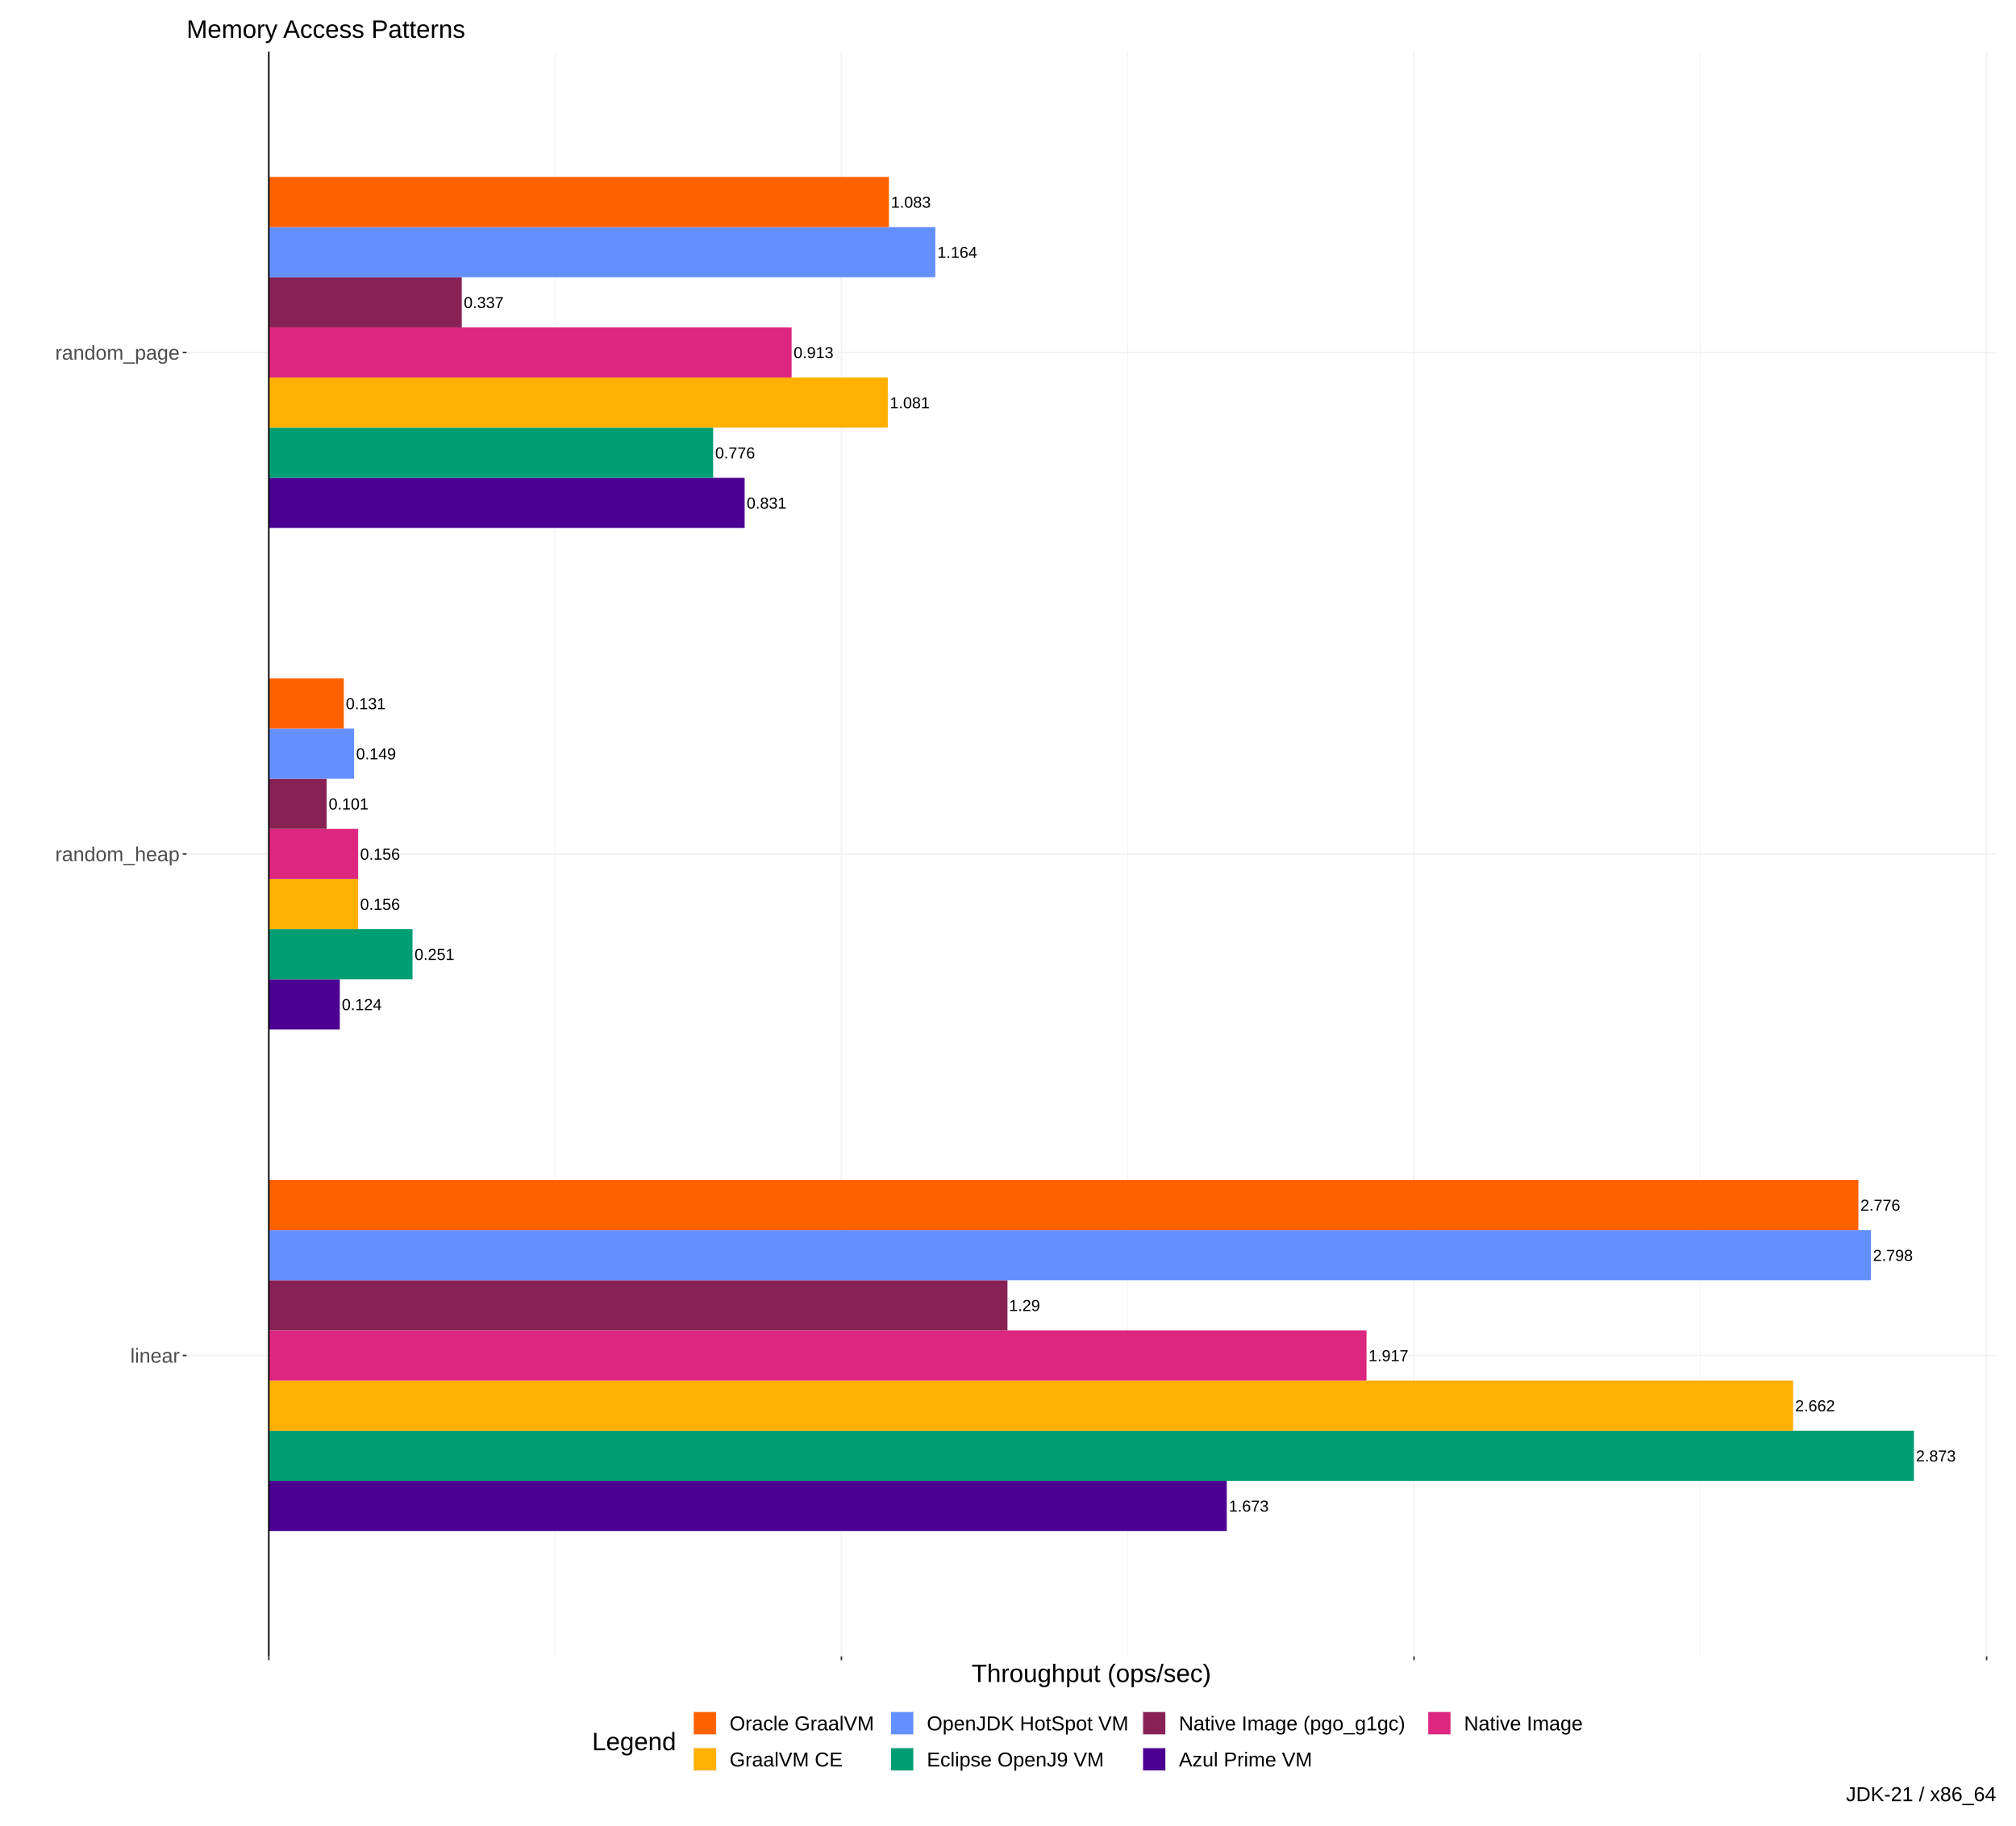
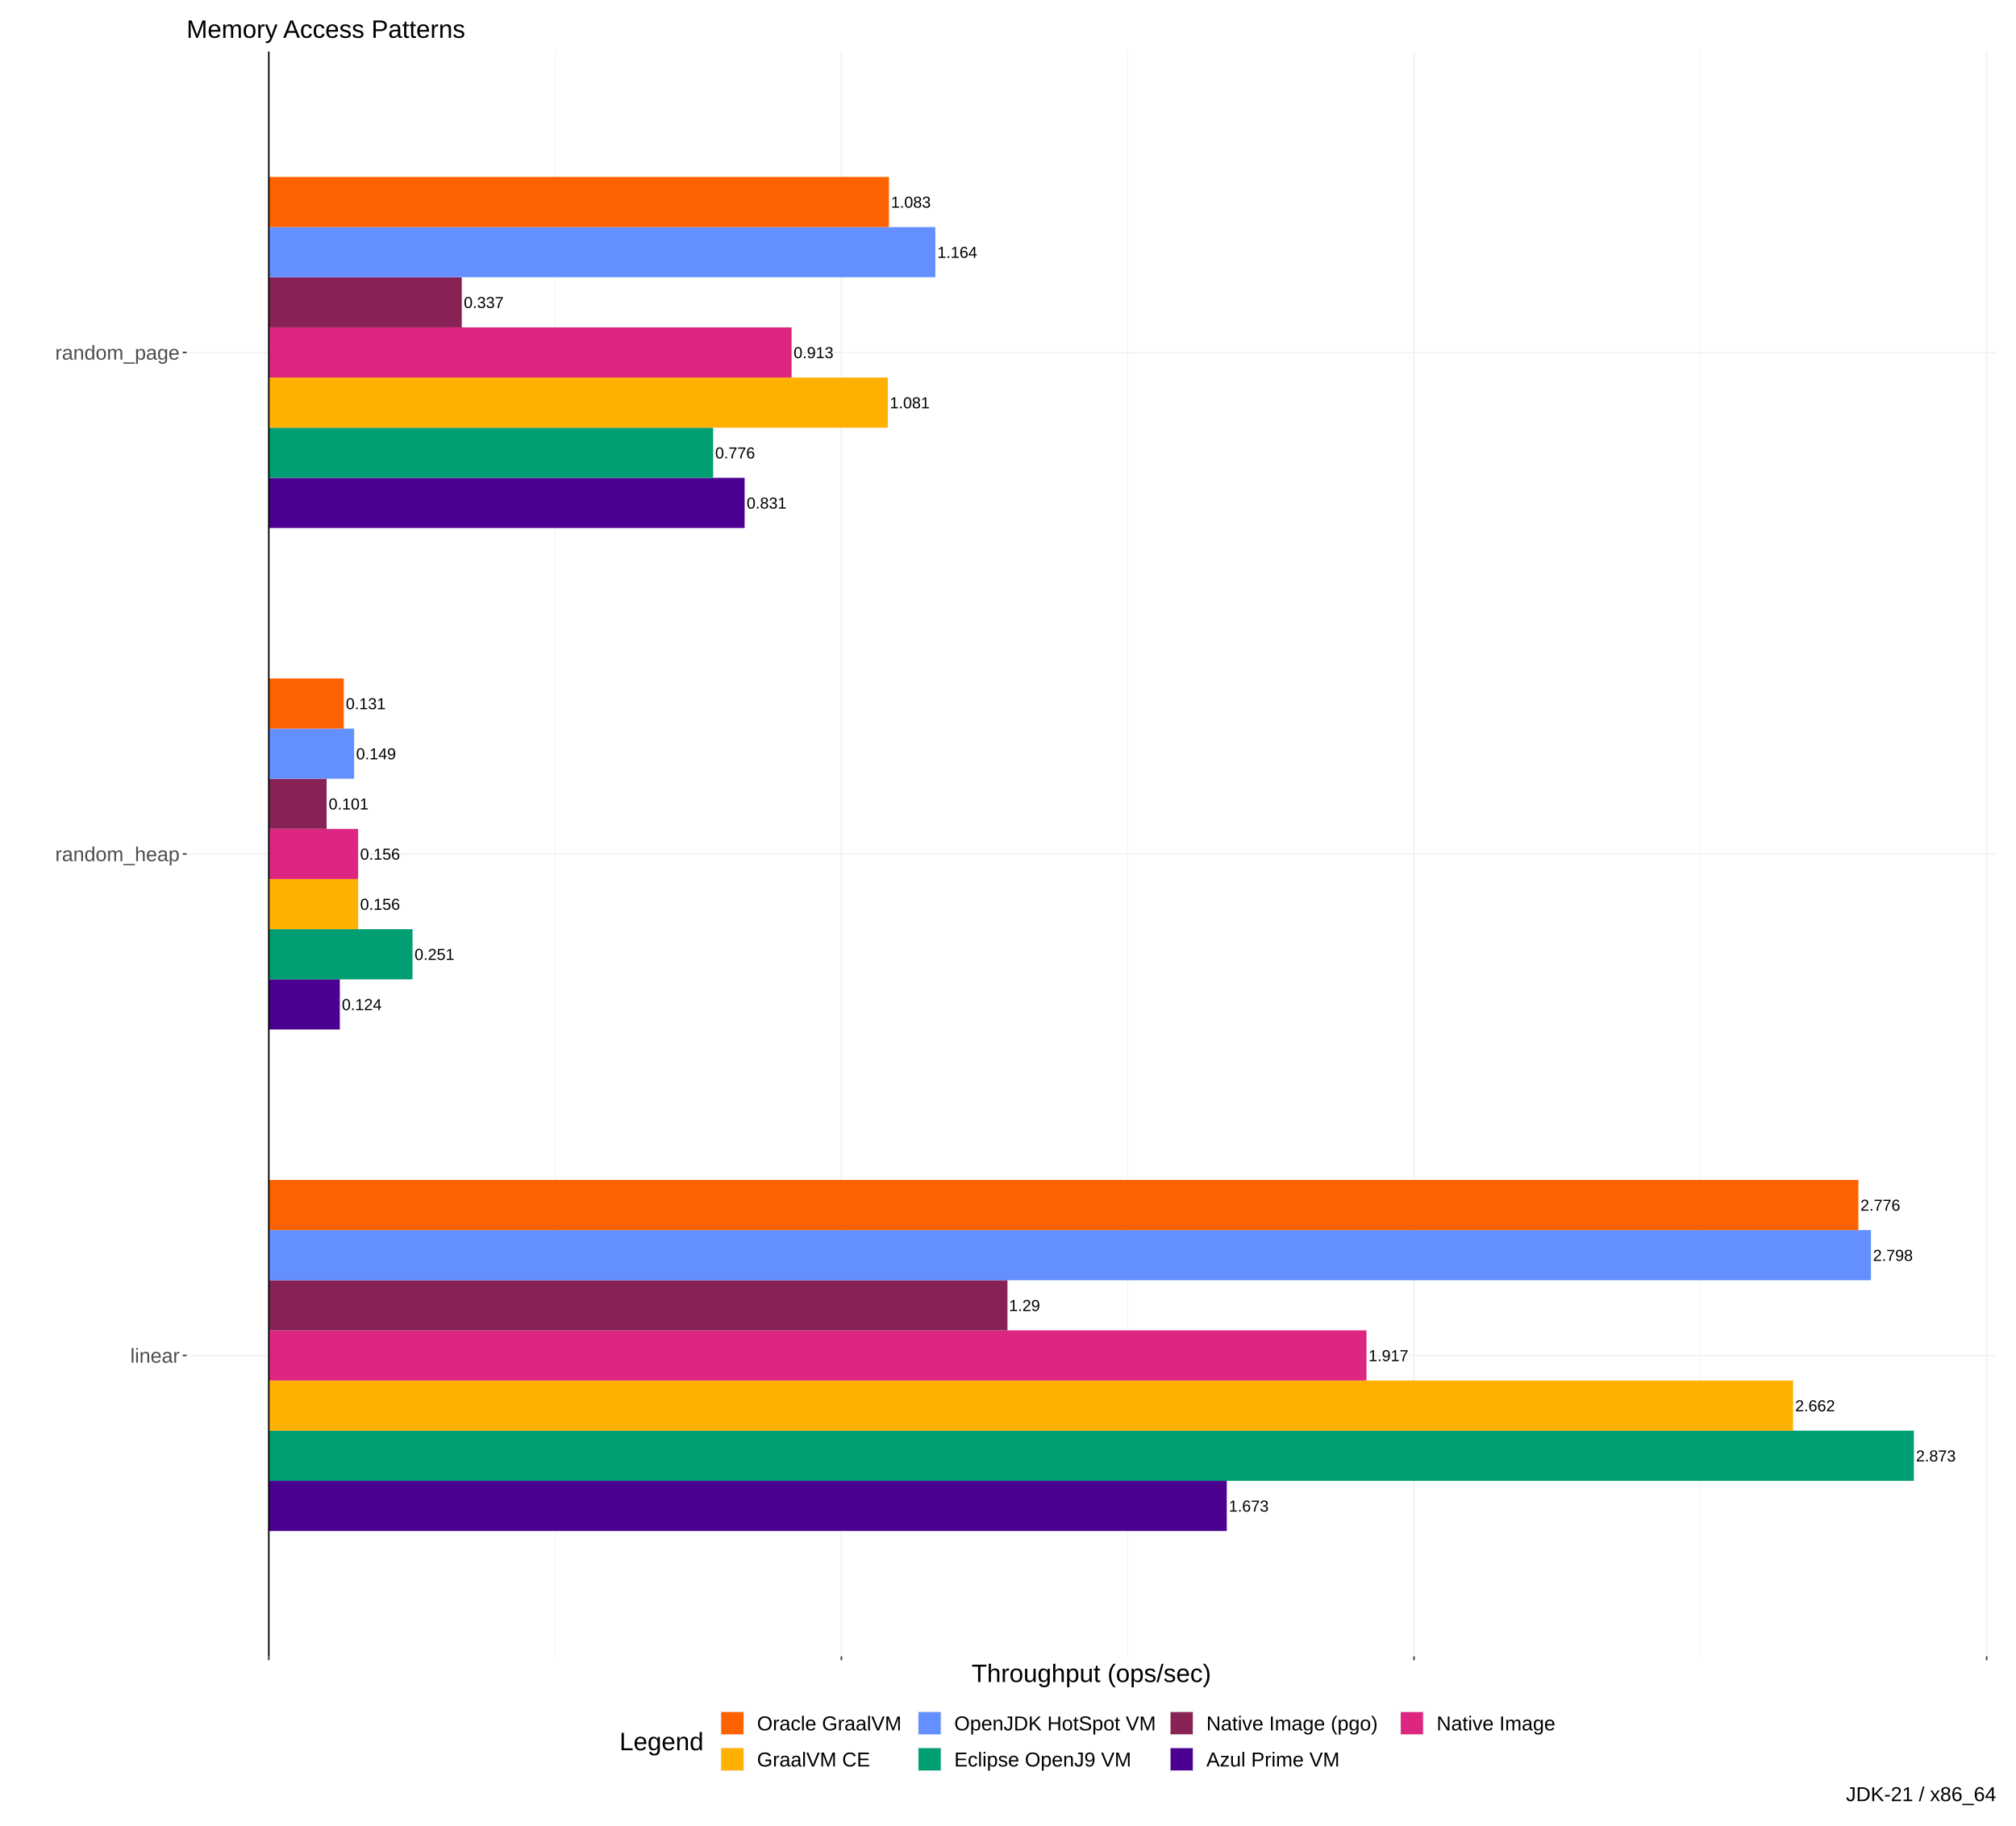
<svg xmlns="http://www.w3.org/2000/svg" class="svglite" width="1440.00pt" height="1303.94pt" viewBox="0 0 1440.00 1303.94">
  <defs>
    <style type="text/css">
    .svglite line, .svglite polyline, .svglite polygon, .svglite path, .svglite rect, .svglite circle {
      fill: none;
      stroke: #000000;
      stroke-linecap: round;
      stroke-linejoin: round;
      stroke-miterlimit: 10.00;
    }
    .svglite text {
      white-space: pre;
    }
  </style>
  </defs>
  <rect width="100%" height="100%" style="stroke: none; fill: #FFFFFF;" />
  <defs>
    <clipPath id="cpMC4wMHwxNDQwLjAwfDAuMDB8MTMwMy45NA==">
      <rect x="0.00" y="0.00" width="1440.00" height="1303.94" />
    </clipPath>
  </defs>
  <g clip-path="url(#cpMC4wMHwxNDQwLjAwfDAuMDB8MTMwMy45NA==)">
    <rect x="0.00" y="0.00" width="1440.00" height="1303.94" style="stroke-width: 1.07; stroke: #FFFFFF; fill: #FFFFFF;" />
    <rect x="133.24" y="36.82" width="1292.58" height="1146.09" style="stroke-width: 1.07; stroke: none;" />
    <polyline points="396.50,1182.91 396.50,36.82 " style="stroke-width: 0.53; stroke: #F2F2F2; stroke-linecap: butt;" />
    <polyline points="805.51,1182.91 805.51,36.82 " style="stroke-width: 0.53; stroke: #F2F2F2; stroke-linecap: butt;" />
    <polyline points="1214.51,1182.91 1214.51,36.82 " style="stroke-width: 0.53; stroke: #F2F2F2; stroke-linecap: butt;" />
    <polyline points="133.24,968.02 1425.83,968.02 " style="stroke-width: 1.07; stroke: #F2F2F2; stroke-linecap: butt;" />
    <polyline points="133.24,609.87 1425.83,609.87 " style="stroke-width: 1.07; stroke: #F2F2F2; stroke-linecap: butt;" />
    <polyline points="133.24,251.72 1425.83,251.72 " style="stroke-width: 1.07; stroke: #F2F2F2; stroke-linecap: butt;" />
    <polyline points="192.00,1182.91 192.00,36.82 " style="stroke-width: 1.07; stroke: #F2F2F2; stroke-linecap: butt;" />
    <polyline points="601.00,1182.91 601.00,36.82 " style="stroke-width: 1.07; stroke: #F2F2F2; stroke-linecap: butt;" />
    <polyline points="1010.01,1182.91 1010.01,36.82 " style="stroke-width: 1.07; stroke: #F2F2F2; stroke-linecap: butt;" />
    <polyline points="1419.02,1182.91 1419.02,36.82 " style="stroke-width: 1.07; stroke: #F2F2F2; stroke-linecap: butt;" />
    <rect x="192.00" y="341.25" width="339.88" height="35.82" style="stroke-width: 1.07; stroke: none; stroke-linecap: butt; stroke-linejoin: miter; fill: #4B0092;" />
    <rect x="192.00" y="1057.56" width="684.27" height="35.82" style="stroke-width: 1.07; stroke: none; stroke-linecap: butt; stroke-linejoin: miter; fill: #4B0092;" />
    <rect x="192.00" y="699.41" width="50.72" height="35.82" style="stroke-width: 1.07; stroke: none; stroke-linecap: butt; stroke-linejoin: miter; fill: #4B0092;" />
    <rect x="192.00" y="305.44" width="317.39" height="35.82" style="stroke-width: 1.07; stroke: none; stroke-linecap: butt; stroke-linejoin: miter; fill: #009E73;" />
    <rect x="192.00" y="663.59" width="102.66" height="35.82" style="stroke-width: 1.07; stroke: none; stroke-linecap: butt; stroke-linejoin: miter; fill: #009E73;" />
    <rect x="192.00" y="1021.74" width="1175.08" height="35.82" style="stroke-width: 1.07; stroke: none; stroke-linecap: butt; stroke-linejoin: miter; fill: #009E73;" />
    <rect x="192.00" y="985.93" width="1088.78" height="35.82" style="stroke-width: 1.07; stroke: none; stroke-linecap: butt; stroke-linejoin: miter; fill: #FFB000;" />
    <rect x="192.00" y="627.78" width="63.81" height="35.82" style="stroke-width: 1.07; stroke: none; stroke-linecap: butt; stroke-linejoin: miter; fill: #FFB000;" />
    <rect x="192.00" y="269.62" width="442.14" height="35.82" style="stroke-width: 1.07; stroke: none; stroke-linecap: butt; stroke-linejoin: miter; fill: #FFB000;" />
    <rect x="192.00" y="950.11" width="784.07" height="35.82" style="stroke-width: 1.07; stroke: none; stroke-linecap: butt; stroke-linejoin: miter; fill: #DC267F;" />
    <rect x="192.00" y="591.96" width="63.81" height="35.82" style="stroke-width: 1.07; stroke: none; stroke-linecap: butt; stroke-linejoin: miter; fill: #DC267F;" />
    <rect x="192.00" y="233.81" width="373.42" height="35.82" style="stroke-width: 1.07; stroke: none; stroke-linecap: butt; stroke-linejoin: miter; fill: #DC267F;" />
    <rect x="192.00" y="556.15" width="41.31" height="35.82" style="stroke-width: 1.07; stroke: none; stroke-linecap: butt; stroke-linejoin: miter; fill: #882255;" />
+     <rect x="192.00" y="914.30" width="527.62" height="35.82" style="stroke-width: 1.07; stroke: none; stroke-linecap: butt; stroke-linejoin: miter; fill: #882255;" />
    <rect x="192.00" y="197.99" width="137.84" height="35.82" style="stroke-width: 1.07; stroke: none; stroke-linecap: butt; stroke-linejoin: miter; fill: #882255;" />
-     <rect x="192.00" y="914.30" width="527.62" height="35.82" style="stroke-width: 1.07; stroke: none; stroke-linecap: butt; stroke-linejoin: miter; fill: #882255;" />
    <rect x="192.00" y="162.18" width="476.08" height="35.82" style="stroke-width: 1.07; stroke: none; stroke-linecap: butt; stroke-linejoin: miter; fill: #648FFF;" />
    <rect x="192.00" y="520.33" width="60.94" height="35.82" style="stroke-width: 1.07; stroke: none; stroke-linecap: butt; stroke-linejoin: miter; fill: #648FFF;" />
    <rect x="192.00" y="878.48" width="1144.40" height="35.82" style="stroke-width: 1.07; stroke: none; stroke-linecap: butt; stroke-linejoin: miter; fill: #648FFF;" />
    <rect x="192.00" y="126.36" width="442.95" height="35.82" style="stroke-width: 1.07; stroke: none; stroke-linecap: butt; stroke-linejoin: miter; fill: #FE6100;" />
    <rect x="192.00" y="842.67" width="1135.40" height="35.82" style="stroke-width: 1.07; stroke: none; stroke-linecap: butt; stroke-linejoin: miter; fill: #FE6100;" />
    <rect x="192.00" y="484.52" width="53.58" height="35.82" style="stroke-width: 1.07; stroke: none; stroke-linecap: butt; stroke-linejoin: miter; fill: #FE6100;" />
    <text x="533.34" y="363.23" style="font-size: 11.38px; font-family: &quot;Liberation Sans&quot;;" textLength="29.08px" lengthAdjust="spacingAndGlyphs">0.831</text>
    <text x="877.72" y="1079.53" style="font-size: 11.38px; font-family: &quot;Liberation Sans&quot;;" textLength="29.08px" lengthAdjust="spacingAndGlyphs">1.673</text>
    <text x="244.17" y="721.38" style="font-size: 11.38px; font-family: &quot;Liberation Sans&quot;;" textLength="29.08px" lengthAdjust="spacingAndGlyphs">0.124</text>
    <text x="510.84" y="327.41" style="font-size: 11.38px; font-family: &quot;Liberation Sans&quot;;" textLength="29.08px" lengthAdjust="spacingAndGlyphs">0.776</text>
    <text x="296.11" y="685.56" style="font-size: 11.38px; font-family: &quot;Liberation Sans&quot;;" textLength="29.08px" lengthAdjust="spacingAndGlyphs">0.251</text>
    <text x="1368.53" y="1043.72" style="font-size: 11.38px; font-family: &quot;Liberation Sans&quot;;" textLength="29.08px" lengthAdjust="spacingAndGlyphs">2.873</text>
    <text x="1282.23" y="1007.90" style="font-size: 11.38px; font-family: &quot;Liberation Sans&quot;;" textLength="29.08px" lengthAdjust="spacingAndGlyphs">2.662</text>
    <text x="257.26" y="649.75" style="font-size: 11.38px; font-family: &quot;Liberation Sans&quot;;" textLength="29.08px" lengthAdjust="spacingAndGlyphs">0.156</text>
    <text x="635.59" y="291.60" style="font-size: 11.38px; font-family: &quot;Liberation Sans&quot;;" textLength="29.08px" lengthAdjust="spacingAndGlyphs">1.081</text>
    <text x="977.52" y="972.09" style="font-size: 11.38px; font-family: &quot;Liberation Sans&quot;;" textLength="29.08px" lengthAdjust="spacingAndGlyphs">1.917</text>
    <text x="257.26" y="613.93" style="font-size: 11.38px; font-family: &quot;Liberation Sans&quot;;" textLength="29.08px" lengthAdjust="spacingAndGlyphs">0.156</text>
    <text x="566.87" y="255.78" style="font-size: 11.38px; font-family: &quot;Liberation Sans&quot;;" textLength="29.08px" lengthAdjust="spacingAndGlyphs">0.913</text>
    <text x="234.76" y="578.12" style="font-size: 11.38px; font-family: &quot;Liberation Sans&quot;;" textLength="29.08px" lengthAdjust="spacingAndGlyphs">0.101</text>
+     <text x="720.74" y="936.27" style="font-size: 11.38px; font-family: &quot;Liberation Sans&quot;;" textLength="22.57px" lengthAdjust="spacingAndGlyphs">1.29</text>
    <text x="331.29" y="219.97" style="font-size: 11.38px; font-family: &quot;Liberation Sans&quot;;" textLength="29.08px" lengthAdjust="spacingAndGlyphs">0.337</text>
-     <text x="720.74" y="936.27" style="font-size: 11.38px; font-family: &quot;Liberation Sans&quot;;" textLength="22.57px" lengthAdjust="spacingAndGlyphs">1.29</text>
    <text x="669.53" y="184.15" style="font-size: 11.38px; font-family: &quot;Liberation Sans&quot;;" textLength="29.08px" lengthAdjust="spacingAndGlyphs">1.164</text>
    <text x="254.39" y="542.30" style="font-size: 11.38px; font-family: &quot;Liberation Sans&quot;;" textLength="29.08px" lengthAdjust="spacingAndGlyphs">0.149</text>
    <text x="1337.85" y="900.46" style="font-size: 11.38px; font-family: &quot;Liberation Sans&quot;;" textLength="29.08px" lengthAdjust="spacingAndGlyphs">2.798</text>
    <text x="636.40" y="148.33" style="font-size: 11.38px; font-family: &quot;Liberation Sans&quot;;" textLength="29.08px" lengthAdjust="spacingAndGlyphs">1.083</text>
    <text x="1328.85" y="864.64" style="font-size: 11.38px; font-family: &quot;Liberation Sans&quot;;" textLength="29.08px" lengthAdjust="spacingAndGlyphs">2.776</text>
    <text x="247.03" y="506.49" style="font-size: 11.38px; font-family: &quot;Liberation Sans&quot;;" textLength="29.08px" lengthAdjust="spacingAndGlyphs">0.131</text>
    <line x1="192.00" y1="1182.91" x2="192.00" y2="36.82" style="stroke-width: 1.07; stroke-linecap: butt;" />
    <text x="128.31" y="973.16" text-anchor="end" style="font-size: 14.40px;fill: #4D4D4D; font-family: &quot;Liberation Sans&quot;;" textLength="38.45px" lengthAdjust="spacingAndGlyphs">linear</text>
    <text x="128.31" y="615.01" text-anchor="end" style="font-size: 14.40px;fill: #4D4D4D; font-family: &quot;Liberation Sans&quot;;" textLength="94.23px" lengthAdjust="spacingAndGlyphs">random_heap</text>
    <text x="128.31" y="256.86" text-anchor="end" style="font-size: 14.40px;fill: #4D4D4D; font-family: &quot;Liberation Sans&quot;;" textLength="94.18px" lengthAdjust="spacingAndGlyphs">random_page</text>
    <polyline points="130.50,968.02 133.24,968.02 " style="stroke-width: 1.07; stroke: #333333; stroke-linecap: butt;" />
    <polyline points="130.50,609.87 133.24,609.87 " style="stroke-width: 1.07; stroke: #333333; stroke-linecap: butt;" />
    <polyline points="130.50,251.72 133.24,251.72 " style="stroke-width: 1.07; stroke: #333333; stroke-linecap: butt;" />
    <polyline points="192.00,1185.65 192.00,1182.91 " style="stroke-width: 1.07; stroke: #333333; stroke-linecap: butt;" />
    <polyline points="601.00,1185.65 601.00,1182.91 " style="stroke-width: 1.07; stroke: #333333; stroke-linecap: butt;" />
    <polyline points="1010.01,1185.65 1010.01,1182.91 " style="stroke-width: 1.07; stroke: #333333; stroke-linecap: butt;" />
    <polyline points="1419.02,1185.65 1419.02,1182.91 " style="stroke-width: 1.07; stroke: #333333; stroke-linecap: butt;" />
    <text x="779.53" y="1201.24" text-anchor="middle" style="font-size: 18.00px; font-family: &quot;Liberation Sans&quot;;" textLength="181.67px" lengthAdjust="spacingAndGlyphs">Throughput (ops/sec)</text>
-     <rect x="417.40" y="1216.52" width="724.26" height="54.02" style="stroke-width: 1.07; stroke: none; fill: #FFFFFF;" />
-     <text x="422.88" y="1249.96" style="font-size: 18.00px; font-family: &quot;Liberation Sans&quot;;" textLength="63.01px" lengthAdjust="spacingAndGlyphs">Legend</text>
-     <rect x="494.86" y="1222.00" width="17.28" height="17.28" style="stroke-width: 1.07; stroke: none; fill: #F2F2F2;" />
-     <rect x="495.57" y="1222.71" width="15.86" height="15.86" style="stroke-width: 1.07; stroke: none; stroke-linecap: butt; stroke-linejoin: miter; fill: #FE6100;" />
-     <rect x="635.76" y="1222.00" width="17.28" height="17.28" style="stroke-width: 1.07; stroke: none; fill: #F2F2F2;" />
-     <rect x="636.47" y="1222.71" width="15.86" height="15.86" style="stroke-width: 1.07; stroke: none; stroke-linecap: butt; stroke-linejoin: miter; fill: #648FFF;" />
-     <rect x="815.80" y="1222.00" width="17.28" height="17.28" style="stroke-width: 1.07; stroke: none; fill: #F2F2F2;" />
-     <rect x="816.51" y="1222.71" width="15.86" height="15.86" style="stroke-width: 1.07; stroke: none; stroke-linecap: butt; stroke-linejoin: miter; fill: #882255;" />
-     <rect x="1019.48" y="1222.00" width="17.28" height="17.28" style="stroke-width: 1.07; stroke: none; fill: #F2F2F2;" />
-     <rect x="1020.19" y="1222.71" width="15.86" height="15.86" style="stroke-width: 1.07; stroke: none; stroke-linecap: butt; stroke-linejoin: miter; fill: #DC267F;" />
-     <rect x="494.86" y="1247.79" width="17.28" height="17.28" style="stroke-width: 1.07; stroke: none; fill: #F2F2F2;" />
-     <rect x="495.57" y="1248.50" width="15.86" height="15.86" style="stroke-width: 1.07; stroke: none; stroke-linecap: butt; stroke-linejoin: miter; fill: #FFB000;" />
-     <rect x="635.76" y="1247.79" width="17.28" height="17.28" style="stroke-width: 1.07; stroke: none; fill: #F2F2F2;" />
-     <rect x="636.47" y="1248.50" width="15.86" height="15.86" style="stroke-width: 1.07; stroke: none; stroke-linecap: butt; stroke-linejoin: miter; fill: #009E73;" />
-     <rect x="815.80" y="1247.79" width="17.28" height="17.28" style="stroke-width: 1.07; stroke: none; fill: #F2F2F2;" />
-     <rect x="816.51" y="1248.50" width="15.86" height="15.86" style="stroke-width: 1.07; stroke: none; stroke-linecap: butt; stroke-linejoin: miter; fill: #4B0092;" />
-     <text x="521.10" y="1235.78" style="font-size: 14.40px; font-family: &quot;Liberation Sans&quot;;" textLength="105.69px" lengthAdjust="spacingAndGlyphs">Oracle GraalVM</text>
-     <text x="662.01" y="1235.78" style="font-size: 14.40px; font-family: &quot;Liberation Sans&quot;;" textLength="144.83px" lengthAdjust="spacingAndGlyphs">OpenJDK HotSpot VM</text>
-     <text x="842.05" y="1235.78" style="font-size: 14.40px; font-family: &quot;Liberation Sans&quot;;" textLength="168.47px" lengthAdjust="spacingAndGlyphs">Native Image (pgo_g1gc)</text>
-     <text x="1045.72" y="1235.78" style="font-size: 14.40px; font-family: &quot;Liberation Sans&quot;;" textLength="90.46px" lengthAdjust="spacingAndGlyphs">Native Image</text>
-     <text x="521.10" y="1261.57" style="font-size: 14.40px; font-family: &quot;Liberation Sans&quot;;" textLength="78.80px" lengthAdjust="spacingAndGlyphs">GraalVM CE</text>
-     <text x="662.01" y="1261.57" style="font-size: 14.40px; font-family: &quot;Liberation Sans&quot;;" textLength="124.62px" lengthAdjust="spacingAndGlyphs">Eclipse OpenJ9 VM</text>
-     <text x="842.05" y="1261.57" style="font-size: 14.40px; font-family: &quot;Liberation Sans&quot;;" textLength="97.67px" lengthAdjust="spacingAndGlyphs">Azul Prime VM</text>
+     <rect x="437.01" y="1216.52" width="685.04" height="54.02" style="stroke-width: 1.07; stroke: none; fill: #FFFFFF;" />
+     <text x="442.49" y="1249.96" style="font-size: 18.00px; font-family: &quot;Liberation Sans&quot;;" textLength="63.01px" lengthAdjust="spacingAndGlyphs">Legend</text>
+     <rect x="514.47" y="1222.00" width="17.28" height="17.28" style="stroke-width: 1.07; stroke: none; fill: #F2F2F2;" />
+     <rect x="515.18" y="1222.71" width="15.86" height="15.86" style="stroke-width: 1.07; stroke: none; stroke-linecap: butt; stroke-linejoin: miter; fill: #FE6100;" />
+     <rect x="655.37" y="1222.00" width="17.28" height="17.28" style="stroke-width: 1.07; stroke: none; fill: #F2F2F2;" />
+     <rect x="656.08" y="1222.71" width="15.86" height="15.86" style="stroke-width: 1.07; stroke: none; stroke-linecap: butt; stroke-linejoin: miter; fill: #648FFF;" />
+     <rect x="835.41" y="1222.00" width="17.28" height="17.28" style="stroke-width: 1.07; stroke: none; fill: #F2F2F2;" />
+     <rect x="836.12" y="1222.71" width="15.86" height="15.86" style="stroke-width: 1.07; stroke: none; stroke-linecap: butt; stroke-linejoin: miter; fill: #882255;" />
+     <rect x="999.87" y="1222.00" width="17.28" height="17.28" style="stroke-width: 1.07; stroke: none; fill: #F2F2F2;" />
+     <rect x="1000.58" y="1222.71" width="15.86" height="15.86" style="stroke-width: 1.07; stroke: none; stroke-linecap: butt; stroke-linejoin: miter; fill: #DC267F;" />
+     <rect x="514.47" y="1247.79" width="17.28" height="17.28" style="stroke-width: 1.07; stroke: none; fill: #F2F2F2;" />
+     <rect x="515.18" y="1248.50" width="15.86" height="15.86" style="stroke-width: 1.07; stroke: none; stroke-linecap: butt; stroke-linejoin: miter; fill: #FFB000;" />
+     <rect x="655.37" y="1247.79" width="17.28" height="17.28" style="stroke-width: 1.07; stroke: none; fill: #F2F2F2;" />
+     <rect x="656.08" y="1248.50" width="15.86" height="15.86" style="stroke-width: 1.07; stroke: none; stroke-linecap: butt; stroke-linejoin: miter; fill: #009E73;" />
+     <rect x="835.41" y="1247.79" width="17.28" height="17.28" style="stroke-width: 1.07; stroke: none; fill: #F2F2F2;" />
+     <rect x="836.12" y="1248.50" width="15.86" height="15.86" style="stroke-width: 1.07; stroke: none; stroke-linecap: butt; stroke-linejoin: miter; fill: #4B0092;" />
+     <text x="540.71" y="1235.78" style="font-size: 14.40px; font-family: &quot;Liberation Sans&quot;;" textLength="105.69px" lengthAdjust="spacingAndGlyphs">Oracle GraalVM</text>
+     <text x="681.61" y="1235.78" style="font-size: 14.40px; font-family: &quot;Liberation Sans&quot;;" textLength="144.83px" lengthAdjust="spacingAndGlyphs">OpenJDK HotSpot VM</text>
+     <text x="861.66" y="1235.78" style="font-size: 14.40px; font-family: &quot;Liberation Sans&quot;;" textLength="129.25px" lengthAdjust="spacingAndGlyphs">Native Image (pgo)</text>
+     <text x="1026.12" y="1235.78" style="font-size: 14.40px; font-family: &quot;Liberation Sans&quot;;" textLength="90.46px" lengthAdjust="spacingAndGlyphs">Native Image</text>
+     <text x="540.71" y="1261.57" style="font-size: 14.40px; font-family: &quot;Liberation Sans&quot;;" textLength="78.80px" lengthAdjust="spacingAndGlyphs">GraalVM CE</text>
+     <text x="681.61" y="1261.57" style="font-size: 14.40px; font-family: &quot;Liberation Sans&quot;;" textLength="124.62px" lengthAdjust="spacingAndGlyphs">Eclipse OpenJ9 VM</text>
+     <text x="861.66" y="1261.57" style="font-size: 14.40px; font-family: &quot;Liberation Sans&quot;;" textLength="97.67px" lengthAdjust="spacingAndGlyphs">Azul Prime VM</text>
    <text x="133.24" y="27.03" style="font-size: 18.00px; font-family: &quot;Liberation Sans&quot;;" textLength="207.71px" lengthAdjust="spacingAndGlyphs">Memory Access Patterns</text>
    <text x="1425.83" y="1286.31" text-anchor="end" style="font-size: 14.40px; font-family: &quot;Liberation Sans&quot;;" textLength="104.20px" lengthAdjust="spacingAndGlyphs">JDK-21 / x86_64</text>
  </g>
</svg>
